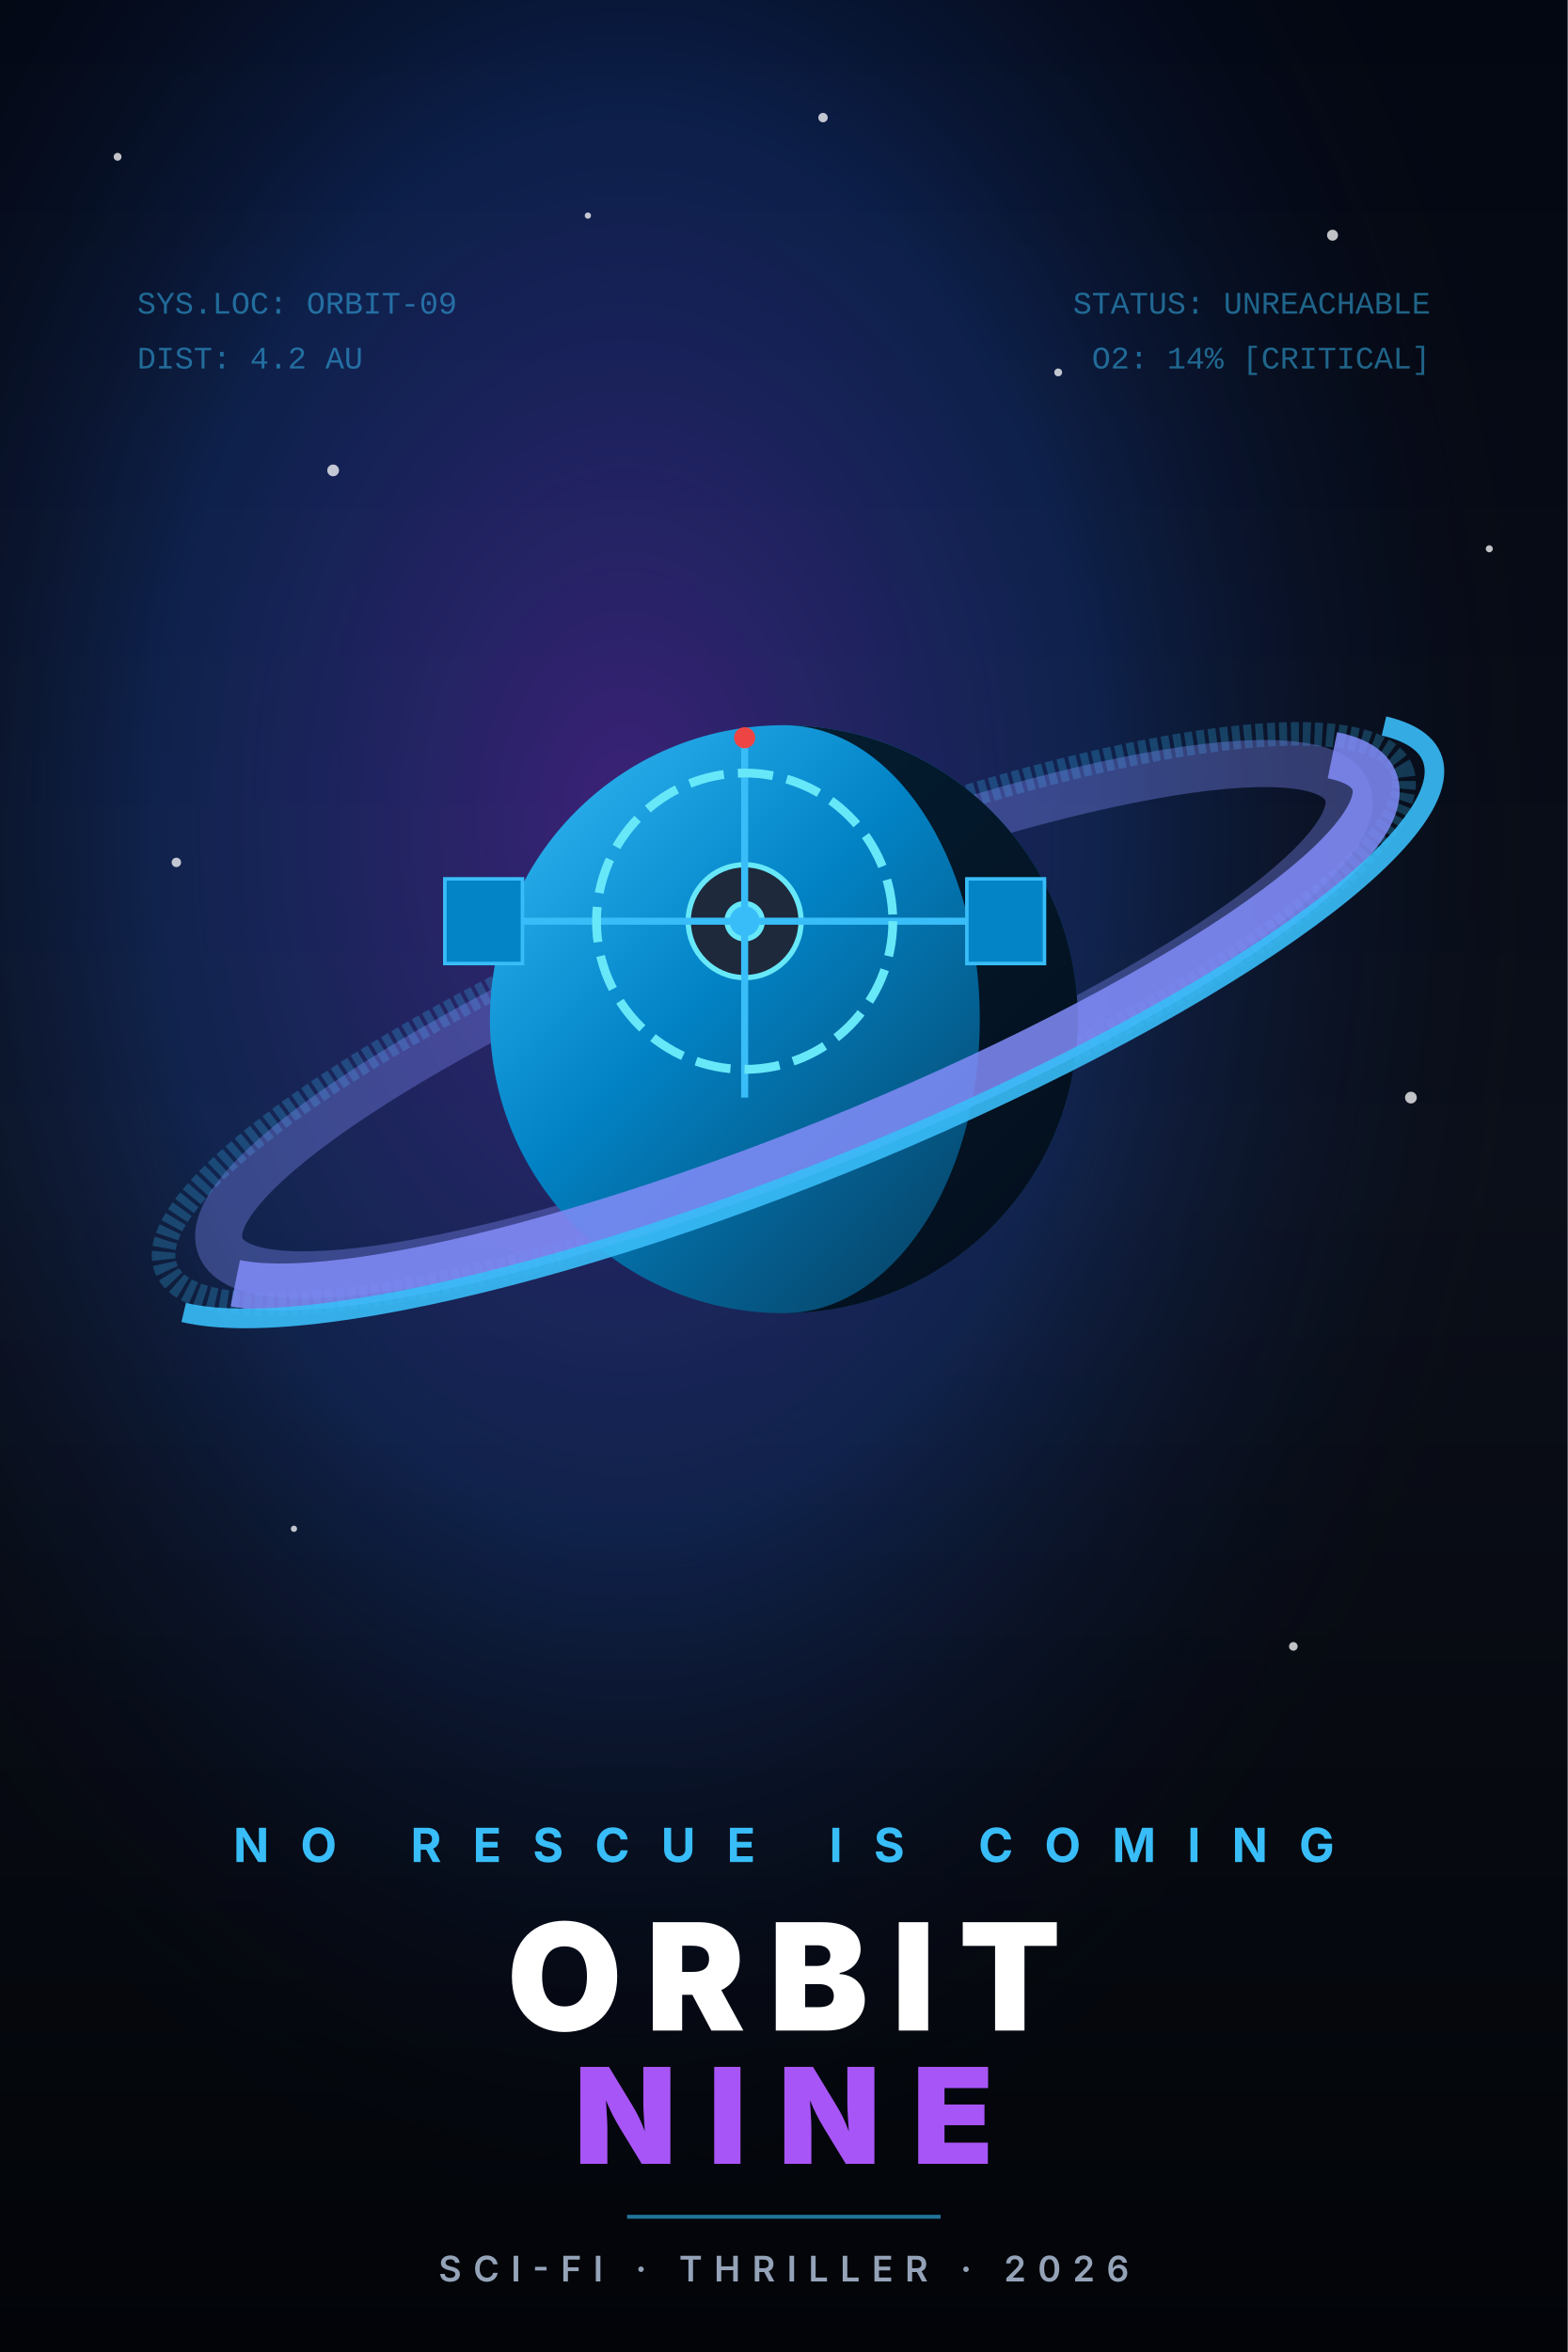
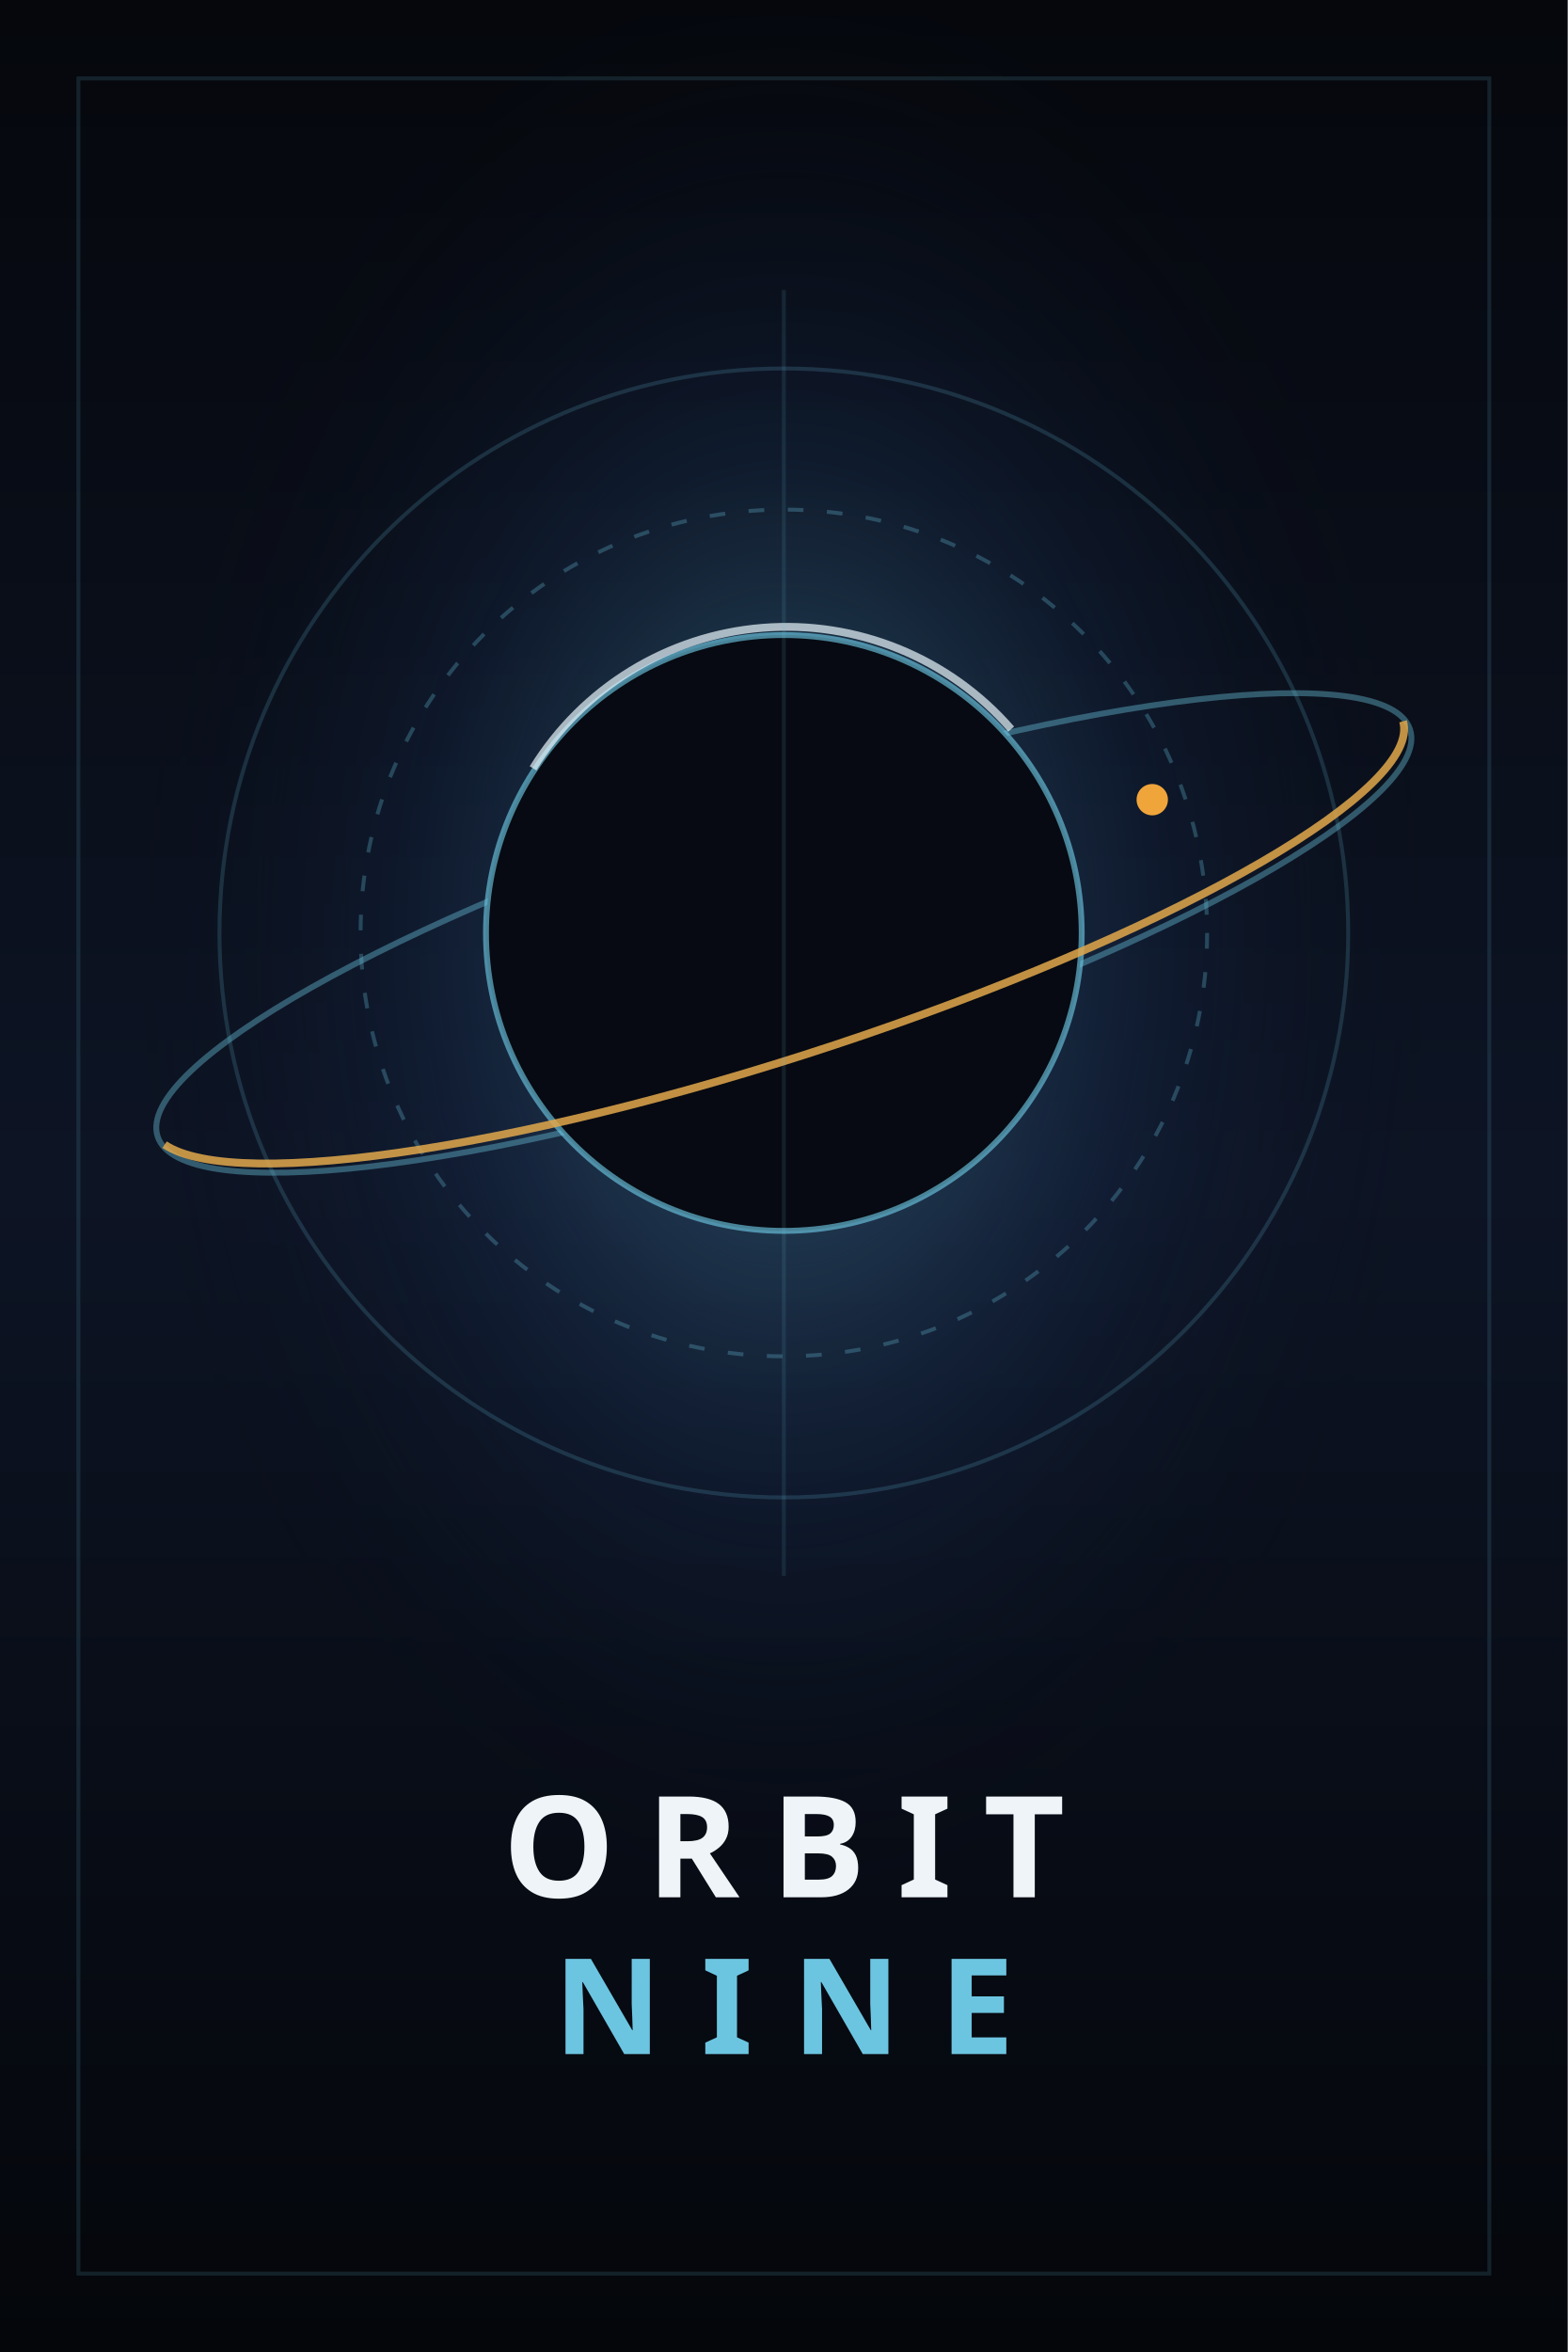
<svg xmlns="http://www.w3.org/2000/svg" viewBox="0 0 400 600" width="100%" height="100%">
  <defs>
-     <linearGradient id="spaceDeep" x1="0" y1="0" x2="0" y2="1">
-       <stop offset="0%" stop-color="#030712" />
-       <stop offset="50%" stop-color="#0b0f19" />
-       <stop offset="100%" stop-color="#020408" />
+     <linearGradient id="o9-bg" x1="0" y1="0" x2="0" y2="1">
+       <stop offset="0%" stop-color="#05070c" />
+       <stop offset="50%" stop-color="#0d1424" />
+       <stop offset="100%" stop-color="#04060a" />
    </linearGradient>
-     <radialGradient id="nebulaViolet" cx="40%" cy="35%" r="60%">
-       <stop offset="0%" stop-color="#7c3aed" stop-opacity="0.45" />
-       <stop offset="50%" stop-color="#2563eb" stop-opacity="0.25" />
-       <stop offset="100%" stop-color="#030712" stop-opacity="0" />
+     <radialGradient id="o9-eclipse" cx="50%" cy="40%" r="42%">
+       <stop offset="0%" stop-color="#6cc5e0" stop-opacity="0.45" />
+       <stop offset="55%" stop-color="#224578" stop-opacity="0.18" />
+       <stop offset="100%" stop-color="#05070c" stop-opacity="0" />
    </radialGradient>
-     <radialGradient id="planetGlow" cx="50%" cy="50%" r="50%">
-       <stop offset="60%" stop-color="#0284c7" />
-       <stop offset="90%" stop-color="#0369a1" />
-       <stop offset="100%" stop-color="#0c4a6e" stop-opacity="0" />
-     </radialGradient>
-     <linearGradient id="planetAtmosphere" x1="0" y1="0" x2="1" y2="1">
-       <stop offset="0%" stop-color="#38bdf8" />
-       <stop offset="40%" stop-color="#0284c7" />
-       <stop offset="100%" stop-color="#082f49" />
-     </linearGradient>
  </defs>
-   <rect width="400" height="600" fill="url(#spaceDeep)" />
-   <rect width="400" height="600" fill="url(#nebulaViolet)" />
-   <g fill="#ffffff" opacity="0.75">
-     <circle cx="30" cy="40" r="1" />
-     <circle cx="85" cy="120" r="1.5" />
-     <circle cx="150" cy="55" r="0.8" />
-     <circle cx="210" cy="30" r="1.2" />
-     <circle cx="270" cy="95" r="1" />
-     <circle cx="340" cy="60" r="1.4" />
-     <circle cx="380" cy="140" r="0.9" />
-     <circle cx="45" cy="220" r="1.2" />
-     <circle cx="360" cy="280" r="1.5" />
-     <circle cx="75" cy="390" r="0.8" />
-     <circle cx="330" cy="420" r="1.1" />
-   </g>
-   <g transform="translate(200, 260)">
-     <ellipse cx="0" cy="0" rx="170" ry="38" fill="none" stroke="#38bdf8" stroke-width="6" opacity="0.25" stroke-dasharray="2 1" transform="rotate(-22)" />
-     <ellipse cx="0" cy="0" rx="155" ry="32" fill="none" stroke="#818cf8" stroke-width="12" opacity="0.35" transform="rotate(-22)" />
-     <circle cx="0" cy="0" r="75" fill="url(#planetAtmosphere)" />
-     <path d="M 0 -75 A 75 75 0 0 1 0 75 A 50 75 0 0 0 0 -75 Z" fill="#030712" opacity="0.85" />
-     <path d="M -155 10 A 155 32 0 0 0 155 -10" fill="none" stroke="#818cf8" stroke-width="12" opacity="0.85" transform="rotate(-22)" />
-     <path d="M -170 12 A 170 38 0 0 0 170 -12" fill="none" stroke="#38bdf8" stroke-width="5" opacity="0.9" transform="rotate(-22)" />
-   </g>
-   <g transform="translate(190, 235) scale(0.9)" stroke="#67e8f9" stroke-width="1.5" fill="#0f172a">
-     <circle cx="0" cy="0" r="16" fill="#1e293b" />
-     <circle cx="0" cy="0" r="5" fill="#38bdf8" />
-     <line x1="-70" y1="0" x2="70" y2="0" stroke="#38bdf8" stroke-width="2" />
-     <line x1="0" y1="-50" x2="0" y2="50" stroke="#38bdf8" stroke-width="2" />
-     <circle cx="0" cy="0" r="42" fill="none" stroke="#67e8f9" stroke-width="2.5" stroke-dasharray="10 4" />
-     <rect x="-85" y="-12" width="22" height="24" fill="#0284c7" stroke="#38bdf8" stroke-width="1" />
-     <rect x="63" y="-12" width="22" height="24" fill="#0284c7" stroke="#38bdf8" stroke-width="1" />
-     <circle cx="0" cy="-52" r="3" fill="#ef4444" stroke="none" />
-   </g>
-   <g fill="#38bdf8" opacity="0.5" font-family="'Courier New', monospace" font-size="8">
-     <text x="35" y="80">SYS.LOC: ORBIT-09</text>
-     <text x="35" y="94">DIST: 4.2 AU</text>
-     <text x="365" y="80" text-anchor="end">STATUS: UNREACHABLE</text>
-     <text x="365" y="94" text-anchor="end">O2: 14% [CRITICAL]</text>
-   </g>
-   <text x="200" y="475" text-anchor="middle" font-family="'Inter', -apple-system, sans-serif" font-size="12" font-weight="700" fill="#38bdf8" letter-spacing="8">NO RESCUE IS COMING</text>
-   <text x="200" y="518" text-anchor="middle" font-family="'Trebuchet MS', -apple-system, sans-serif" font-size="38" font-weight="900" fill="#ffffff" letter-spacing="6">ORBIT</text>
-   <text x="200" y="552" text-anchor="middle" font-family="'Trebuchet MS', -apple-system, sans-serif" font-size="34" font-weight="900" fill="#a855f7" letter-spacing="8">NINE</text>
-   <rect x="160" y="565" width="80" height="1" fill="#38bdf8" opacity="0.6" />
-   <text x="200" y="582" text-anchor="middle" font-family="'Inter', -apple-system, sans-serif" font-size="9" font-weight="600" fill="#94a3b8" letter-spacing="3">SCI-FI · THRILLER · 2026</text>
+   <rect width="400" height="600" fill="url(#o9-bg)" />
+   <rect width="400" height="600" fill="url(#o9-eclipse)" />
+   <circle cx="200" cy="238" r="144" fill="none" stroke="#6cc5e0" stroke-opacity="0.18" stroke-width="1" />
+   <circle cx="200" cy="238" r="108" fill="none" stroke="#6cc5e0" stroke-opacity="0.28" stroke-width="1" stroke-dasharray="4 6" />
+   <ellipse cx="200" cy="238" rx="168" ry="34" fill="none" stroke="#6cc5e0" stroke-opacity="0.4" stroke-width="1.5" transform="rotate(-18 200 238)" />
+   <circle cx="200" cy="238" r="76" fill="#070a12" stroke="#6cc5e0" stroke-opacity="0.65" stroke-width="1.5" />
+   <path d="M 136 196 A 76 76 0 0 1 258 186" fill="none" stroke="#e9f6fb" stroke-width="2" stroke-opacity="0.7" />
+   <path d="M 42 292 A 168 34 -18 0 0 358 184" fill="none" stroke="#e2a84b" stroke-width="2" stroke-opacity="0.85" />
+   <circle cx="294" cy="204" r="4" fill="#f0a53a" />
+   <line x1="200" y1="74" x2="200" y2="402" stroke="#6cc5e0" stroke-opacity="0.12" stroke-width="1" />
+   <text x="200" y="484" text-anchor="middle" font-family="'Segoe UI', system-ui, sans-serif" font-size="36" font-weight="800" fill="#eef4f7" letter-spacing="8">ORBIT</text>
+   <text x="200" y="524" text-anchor="middle" font-family="'Segoe UI', system-ui, sans-serif" font-size="34" font-weight="700" fill="#6cc5e0" letter-spacing="10">NINE</text>
+   <rect x="20" y="20" width="360" height="560" fill="none" stroke="#6cc5e0" stroke-opacity="0.14" />
</svg>
